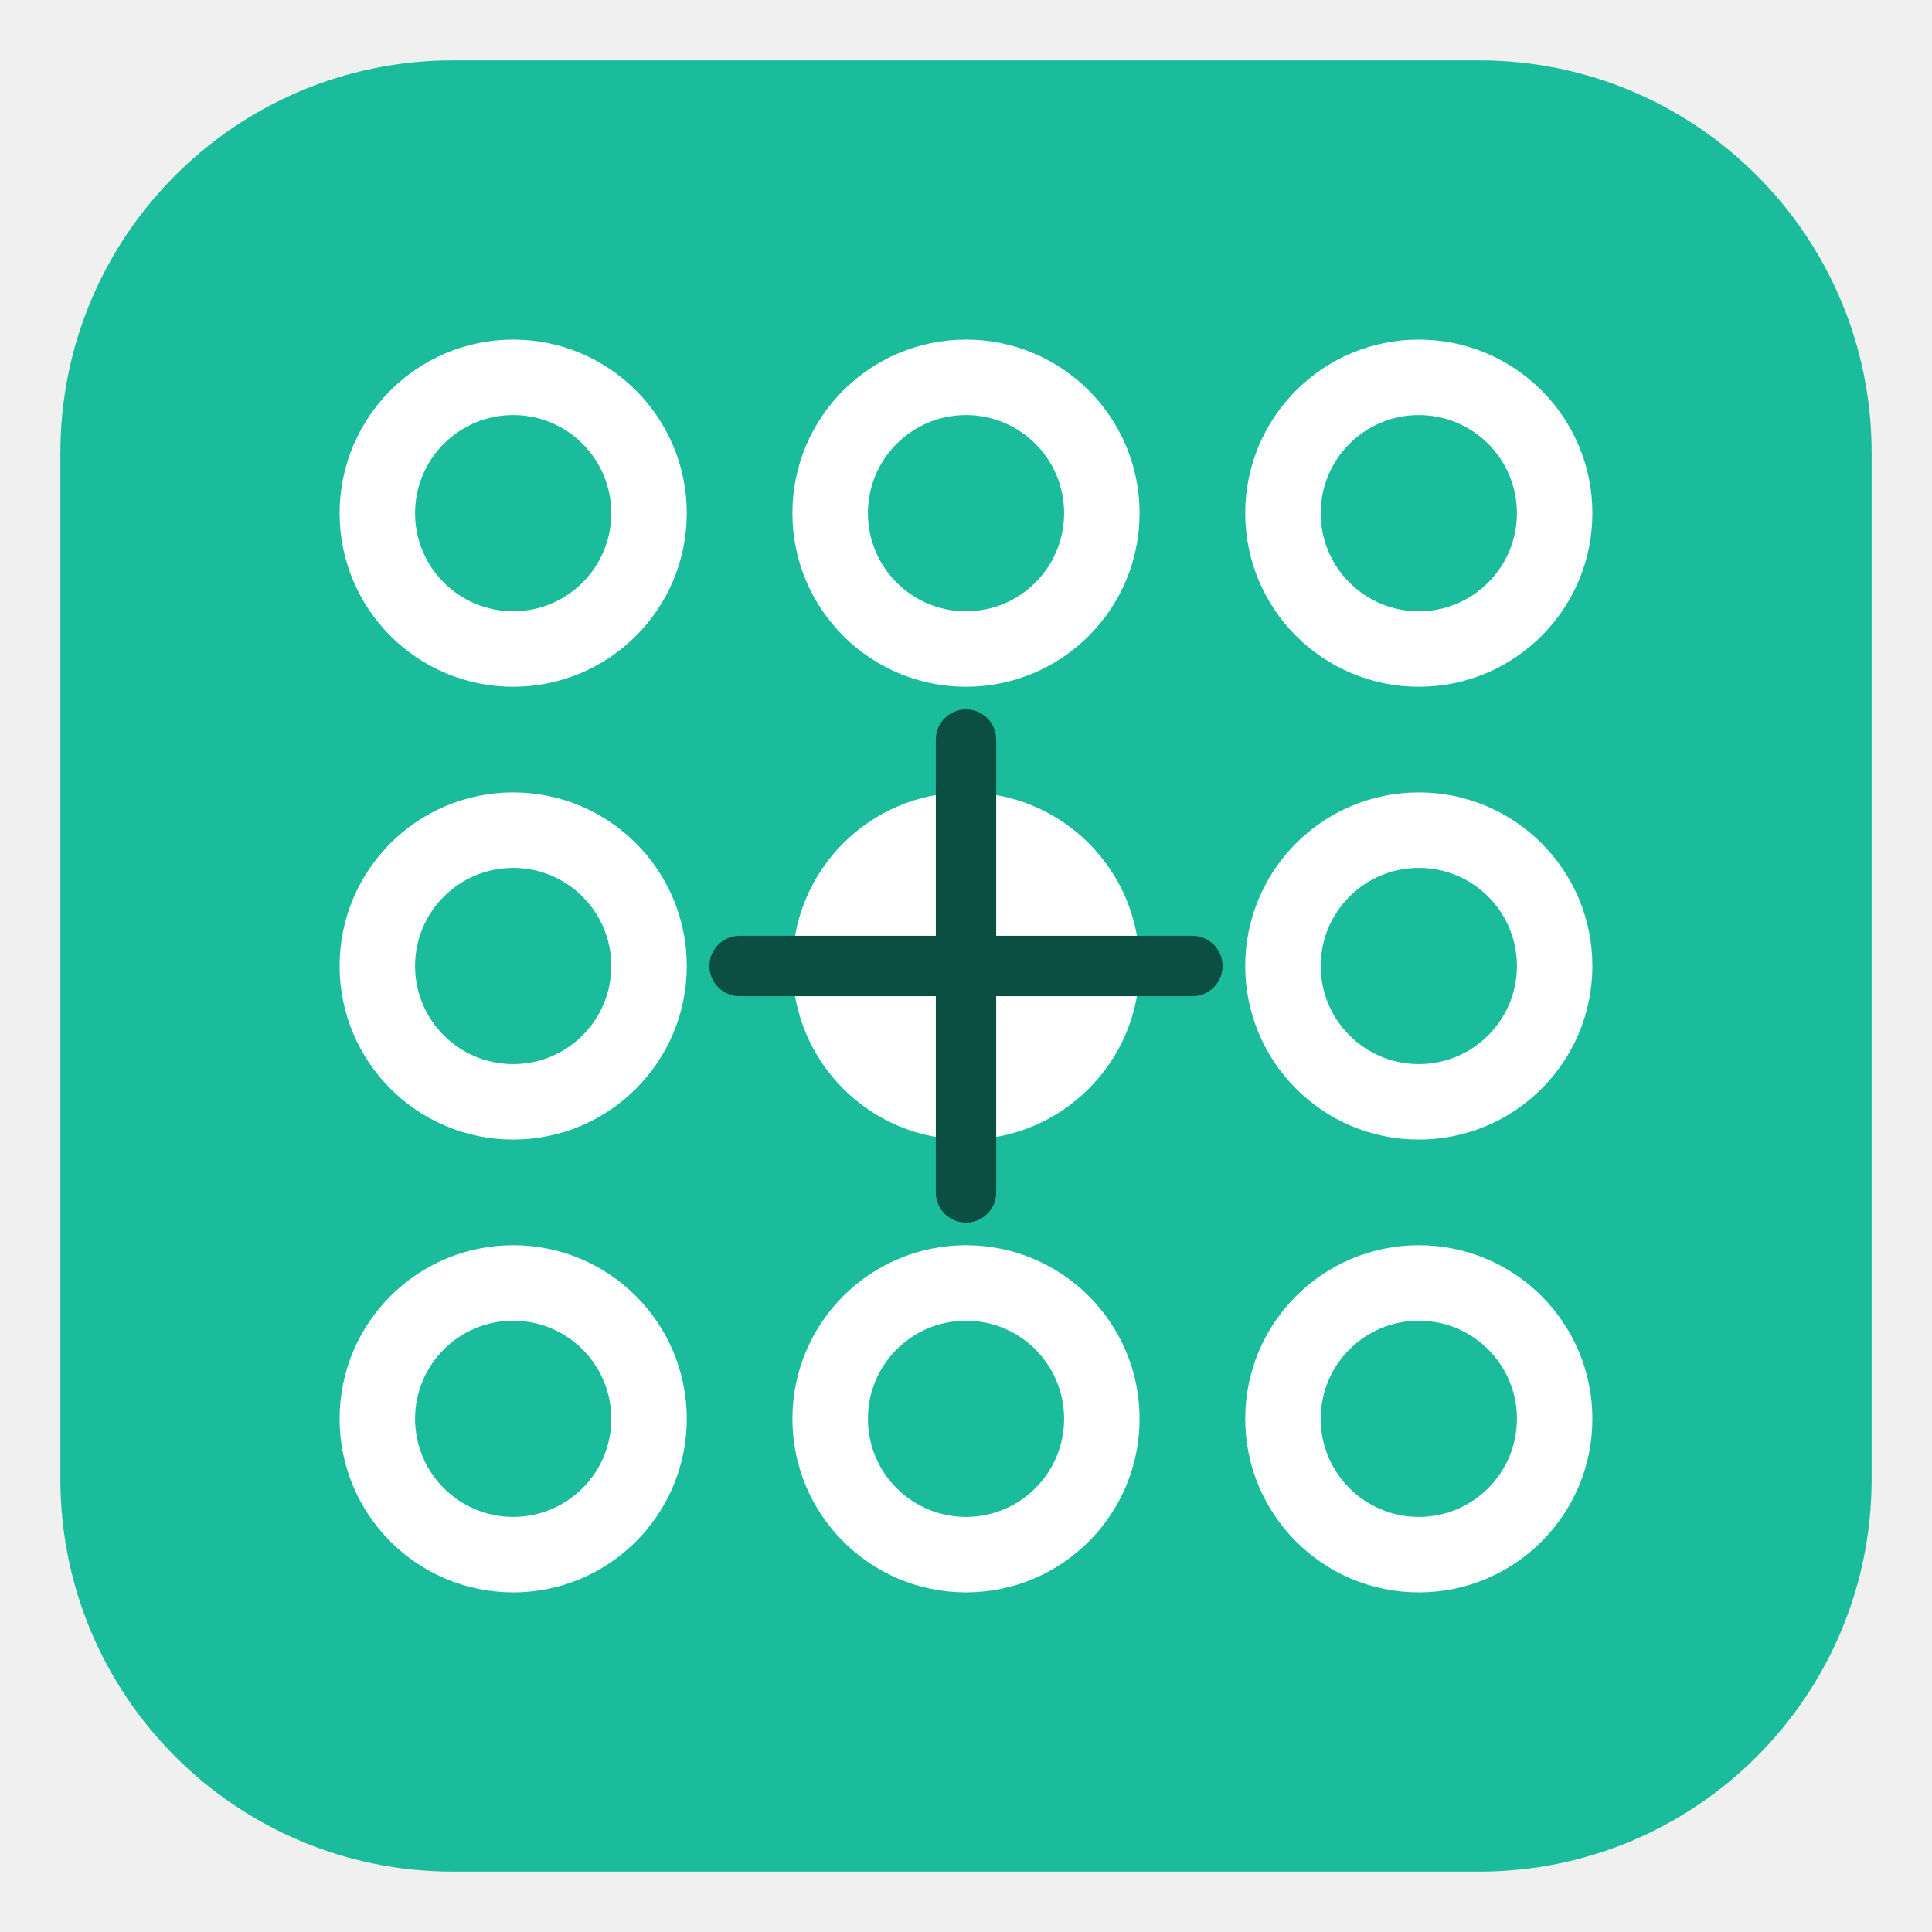
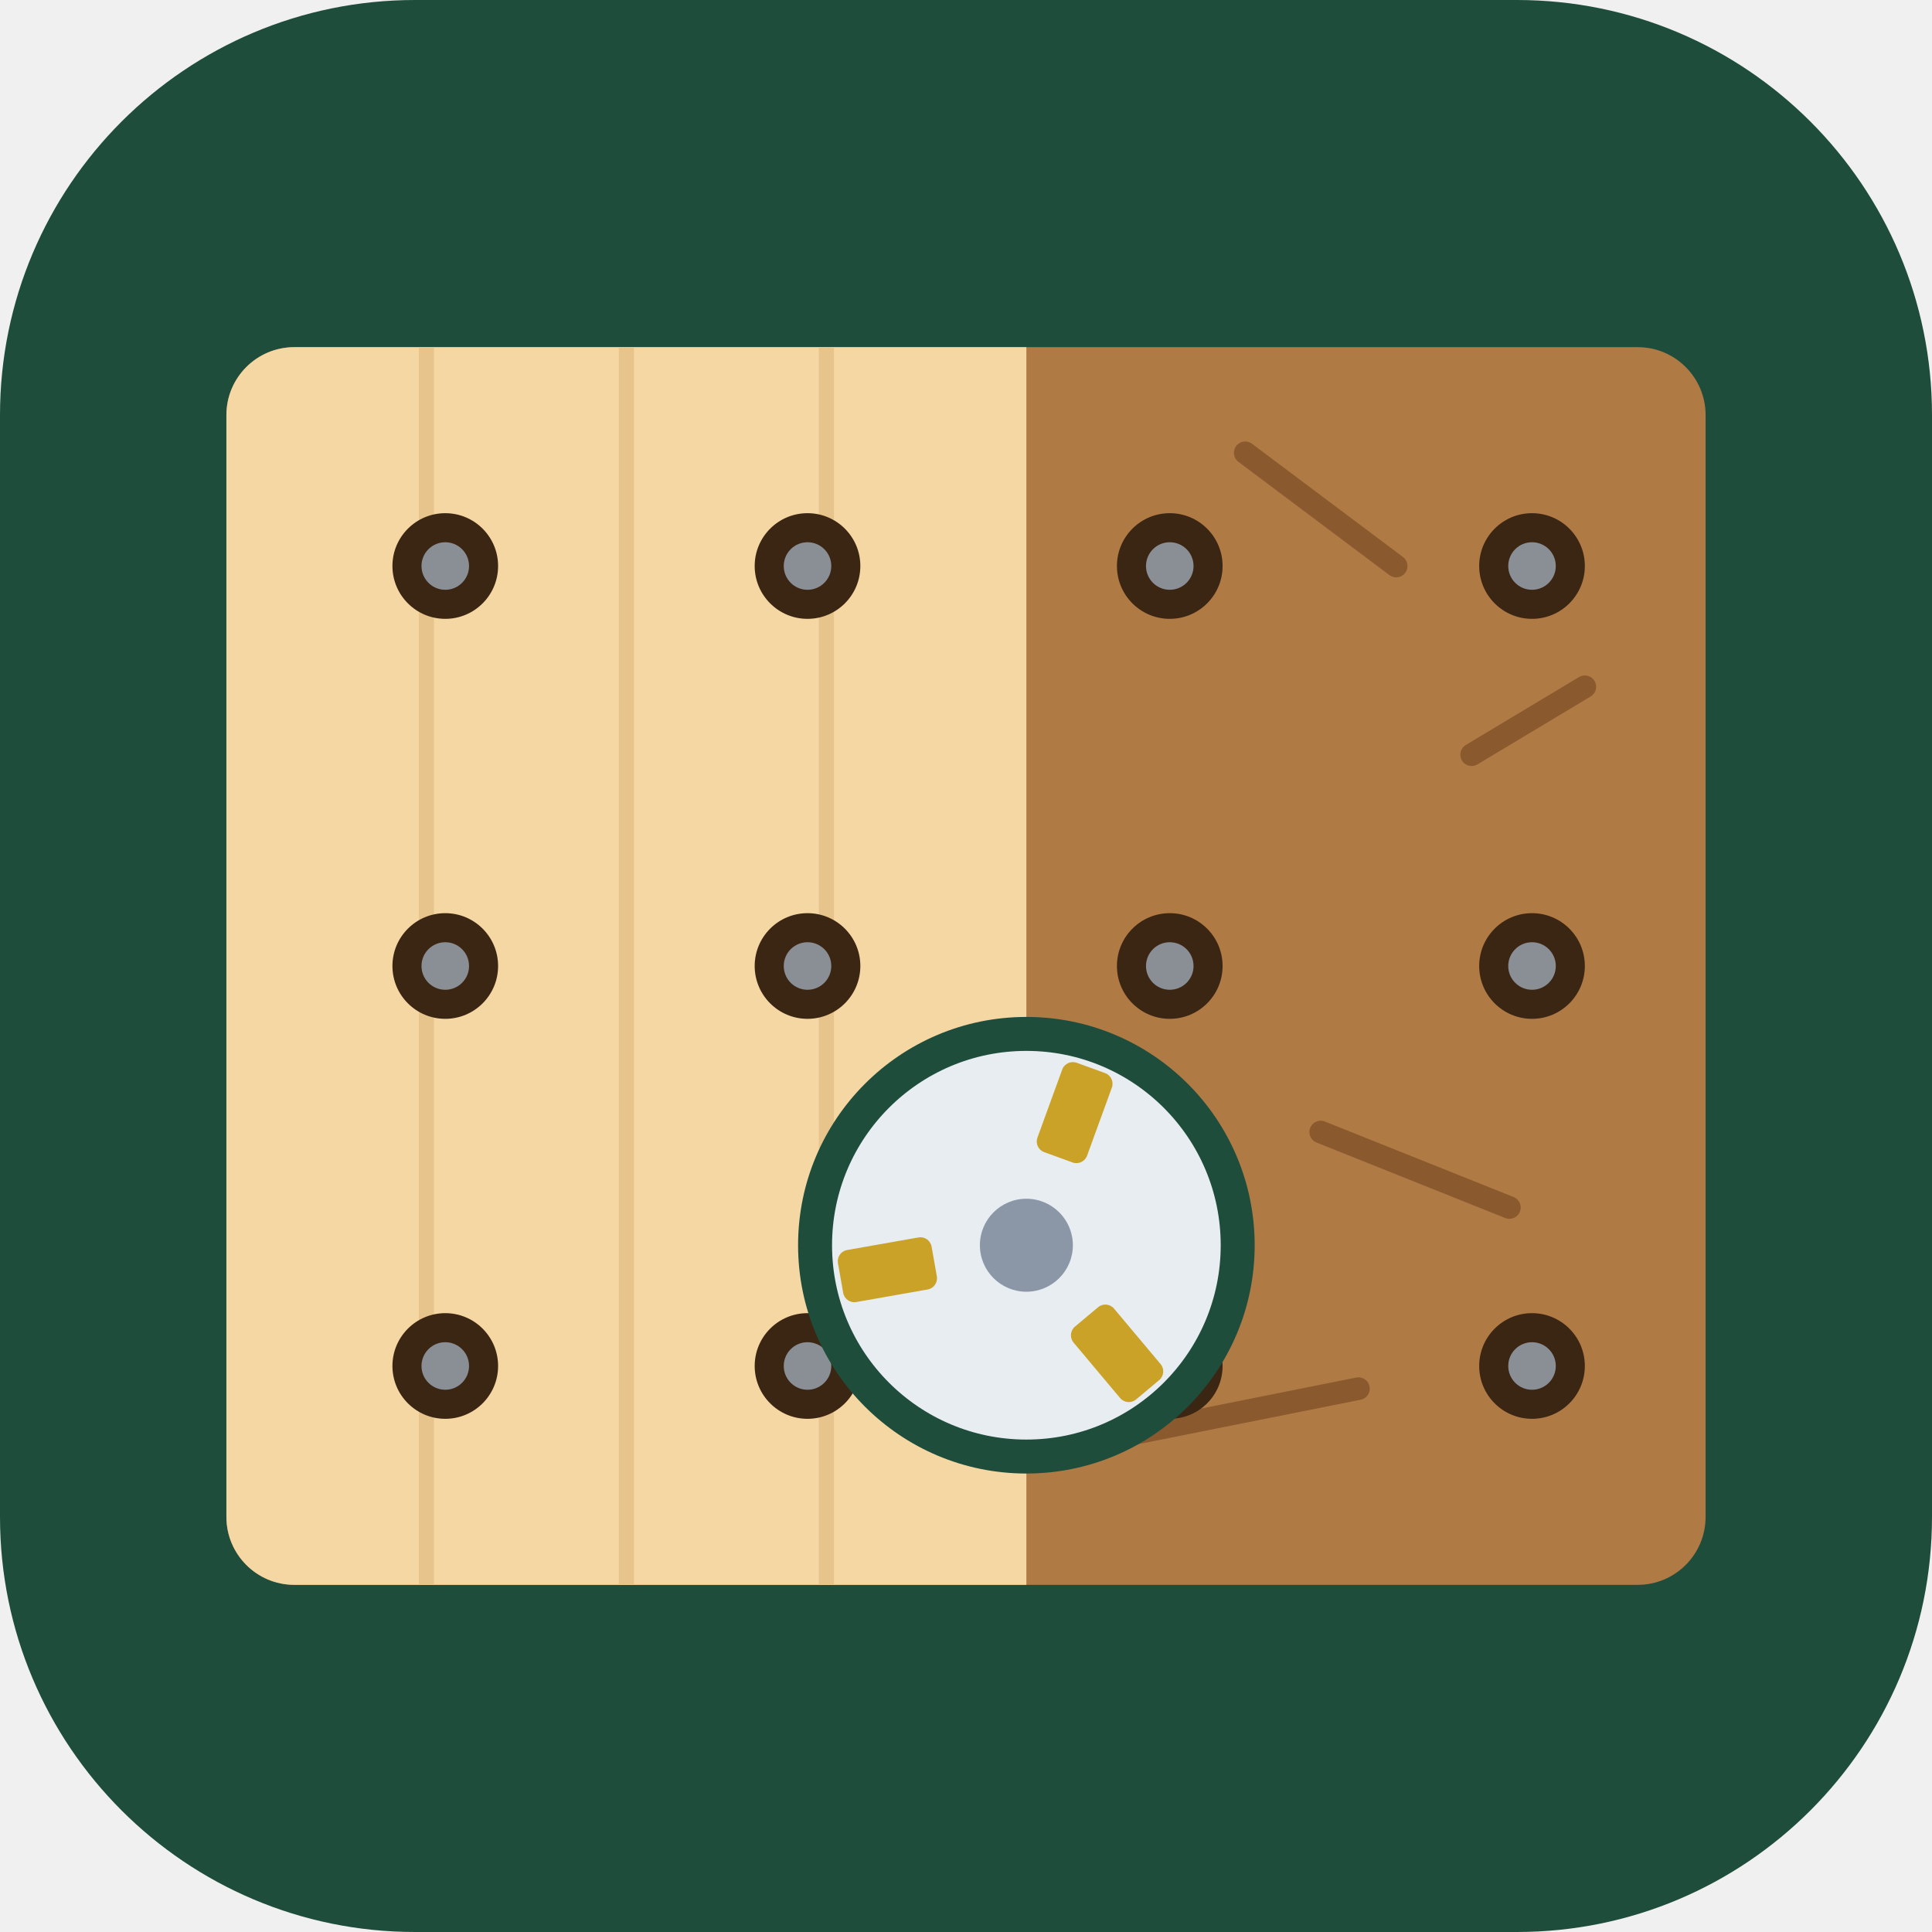
<svg xmlns="http://www.w3.org/2000/svg" viewBox="0 0 512 512" width="512" height="512">
-   <rect x="16" y="16" width="480" height="480" rx="104" fill="#1abc9c" />
-   <g fill="none" stroke="#ffffff" stroke-width="20">
-     <circle cx="136" cy="136" r="36" />
-     <circle cx="256" cy="136" r="36" />
-     <circle cx="376" cy="136" r="36" />
-     <circle cx="136" cy="256" r="36" />
-     <circle cx="376" cy="256" r="36" />
-     <circle cx="136" cy="376" r="36" />
-     <circle cx="256" cy="376" r="36" />
-     <circle cx="376" cy="376" r="36" />
-   </g>
-   <circle cx="256" cy="256" r="46" fill="#ffffff" />
-   <g stroke="#0b4f43" stroke-width="16" stroke-linecap="round">
-     <line x1="256" y1="196" x2="256" y2="316" />
-     <line x1="196" y1="256" x2="316" y2="256" />
-   </g>
+   <rect width="512" height="512" rx="110" fill="#1f4d3b" />
+   <rect x="60" y="92" width="392" height="328" rx="18" fill="#b07a45" />
+   <path d="M330 120 l40 30 M390 200 l30 -18 M350 300 l50 20 M300 380 l60 -12" stroke="#8a5a2e" stroke-width="6" stroke-linecap="round" />
+   <path d="M78 92H272V420H78A18 18 0 0 1 60 402V110A18 18 0 0 1 78 92Z" fill="#f4d7a3" />
+   <path d="M113 92V420M166 92V420M219 92V420" stroke="#e6c48c" stroke-width="4" />
+   <circle cx="118" cy="150" r="14" fill="#3b2614" />
+   <circle cx="118" cy="150" r="6.3" fill="#8a8f96" />
+   <circle cx="118" cy="256" r="14" fill="#3b2614" />
+   <circle cx="118" cy="256" r="6.3" fill="#8a8f96" />
+   <circle cx="118" cy="362" r="14" fill="#3b2614" />
+   <circle cx="118" cy="362" r="6.3" fill="#8a8f96" />
+   <circle cx="214" cy="150" r="14" fill="#3b2614" />
+   <circle cx="214" cy="150" r="6.3" fill="#8a8f96" />
+   <circle cx="214" cy="256" r="14" fill="#3b2614" />
+   <circle cx="214" cy="256" r="6.3" fill="#8a8f96" />
+   <circle cx="214" cy="362" r="14" fill="#3b2614" />
+   <circle cx="214" cy="362" r="6.3" fill="#8a8f96" />
+   <circle cx="310" cy="150" r="14" fill="#3b2614" />
+   <circle cx="310" cy="150" r="6.3" fill="#8a8f96" />
+   <circle cx="310" cy="256" r="14" fill="#3b2614" />
+   <circle cx="310" cy="256" r="6.3" fill="#8a8f96" />
+   <circle cx="310" cy="362" r="14" fill="#3b2614" />
+   <circle cx="310" cy="362" r="6.3" fill="#8a8f96" />
+   <circle cx="406" cy="150" r="14" fill="#3b2614" />
+   <circle cx="406" cy="150" r="6.3" fill="#8a8f96" />
+   <circle cx="406" cy="256" r="14" fill="#3b2614" />
+   <circle cx="406" cy="256" r="6.3" fill="#8a8f96" />
+   <circle cx="406" cy="362" r="14" fill="#3b2614" />
+   <circle cx="406" cy="362" r="6.3" fill="#8a8f96" />
+   <circle cx="272" cy="330" r="56" fill="#e8edf2" stroke="#1f4d3b" stroke-width="9" />
+   <rect x="265" y="280" width="14" height="25.2" rx="3" fill="#c9a227" transform="rotate(20 272 330)" />
+   <rect x="265" y="280" width="14" height="25.2" rx="3" fill="#c9a227" transform="rotate(140 272 330)" />
+   <rect x="265" y="280" width="14" height="25.2" rx="3" fill="#c9a227" transform="rotate(260 272 330)" />
+   <circle cx="272" cy="330" r="12.32" fill="#8b96a6" />
</svg>
